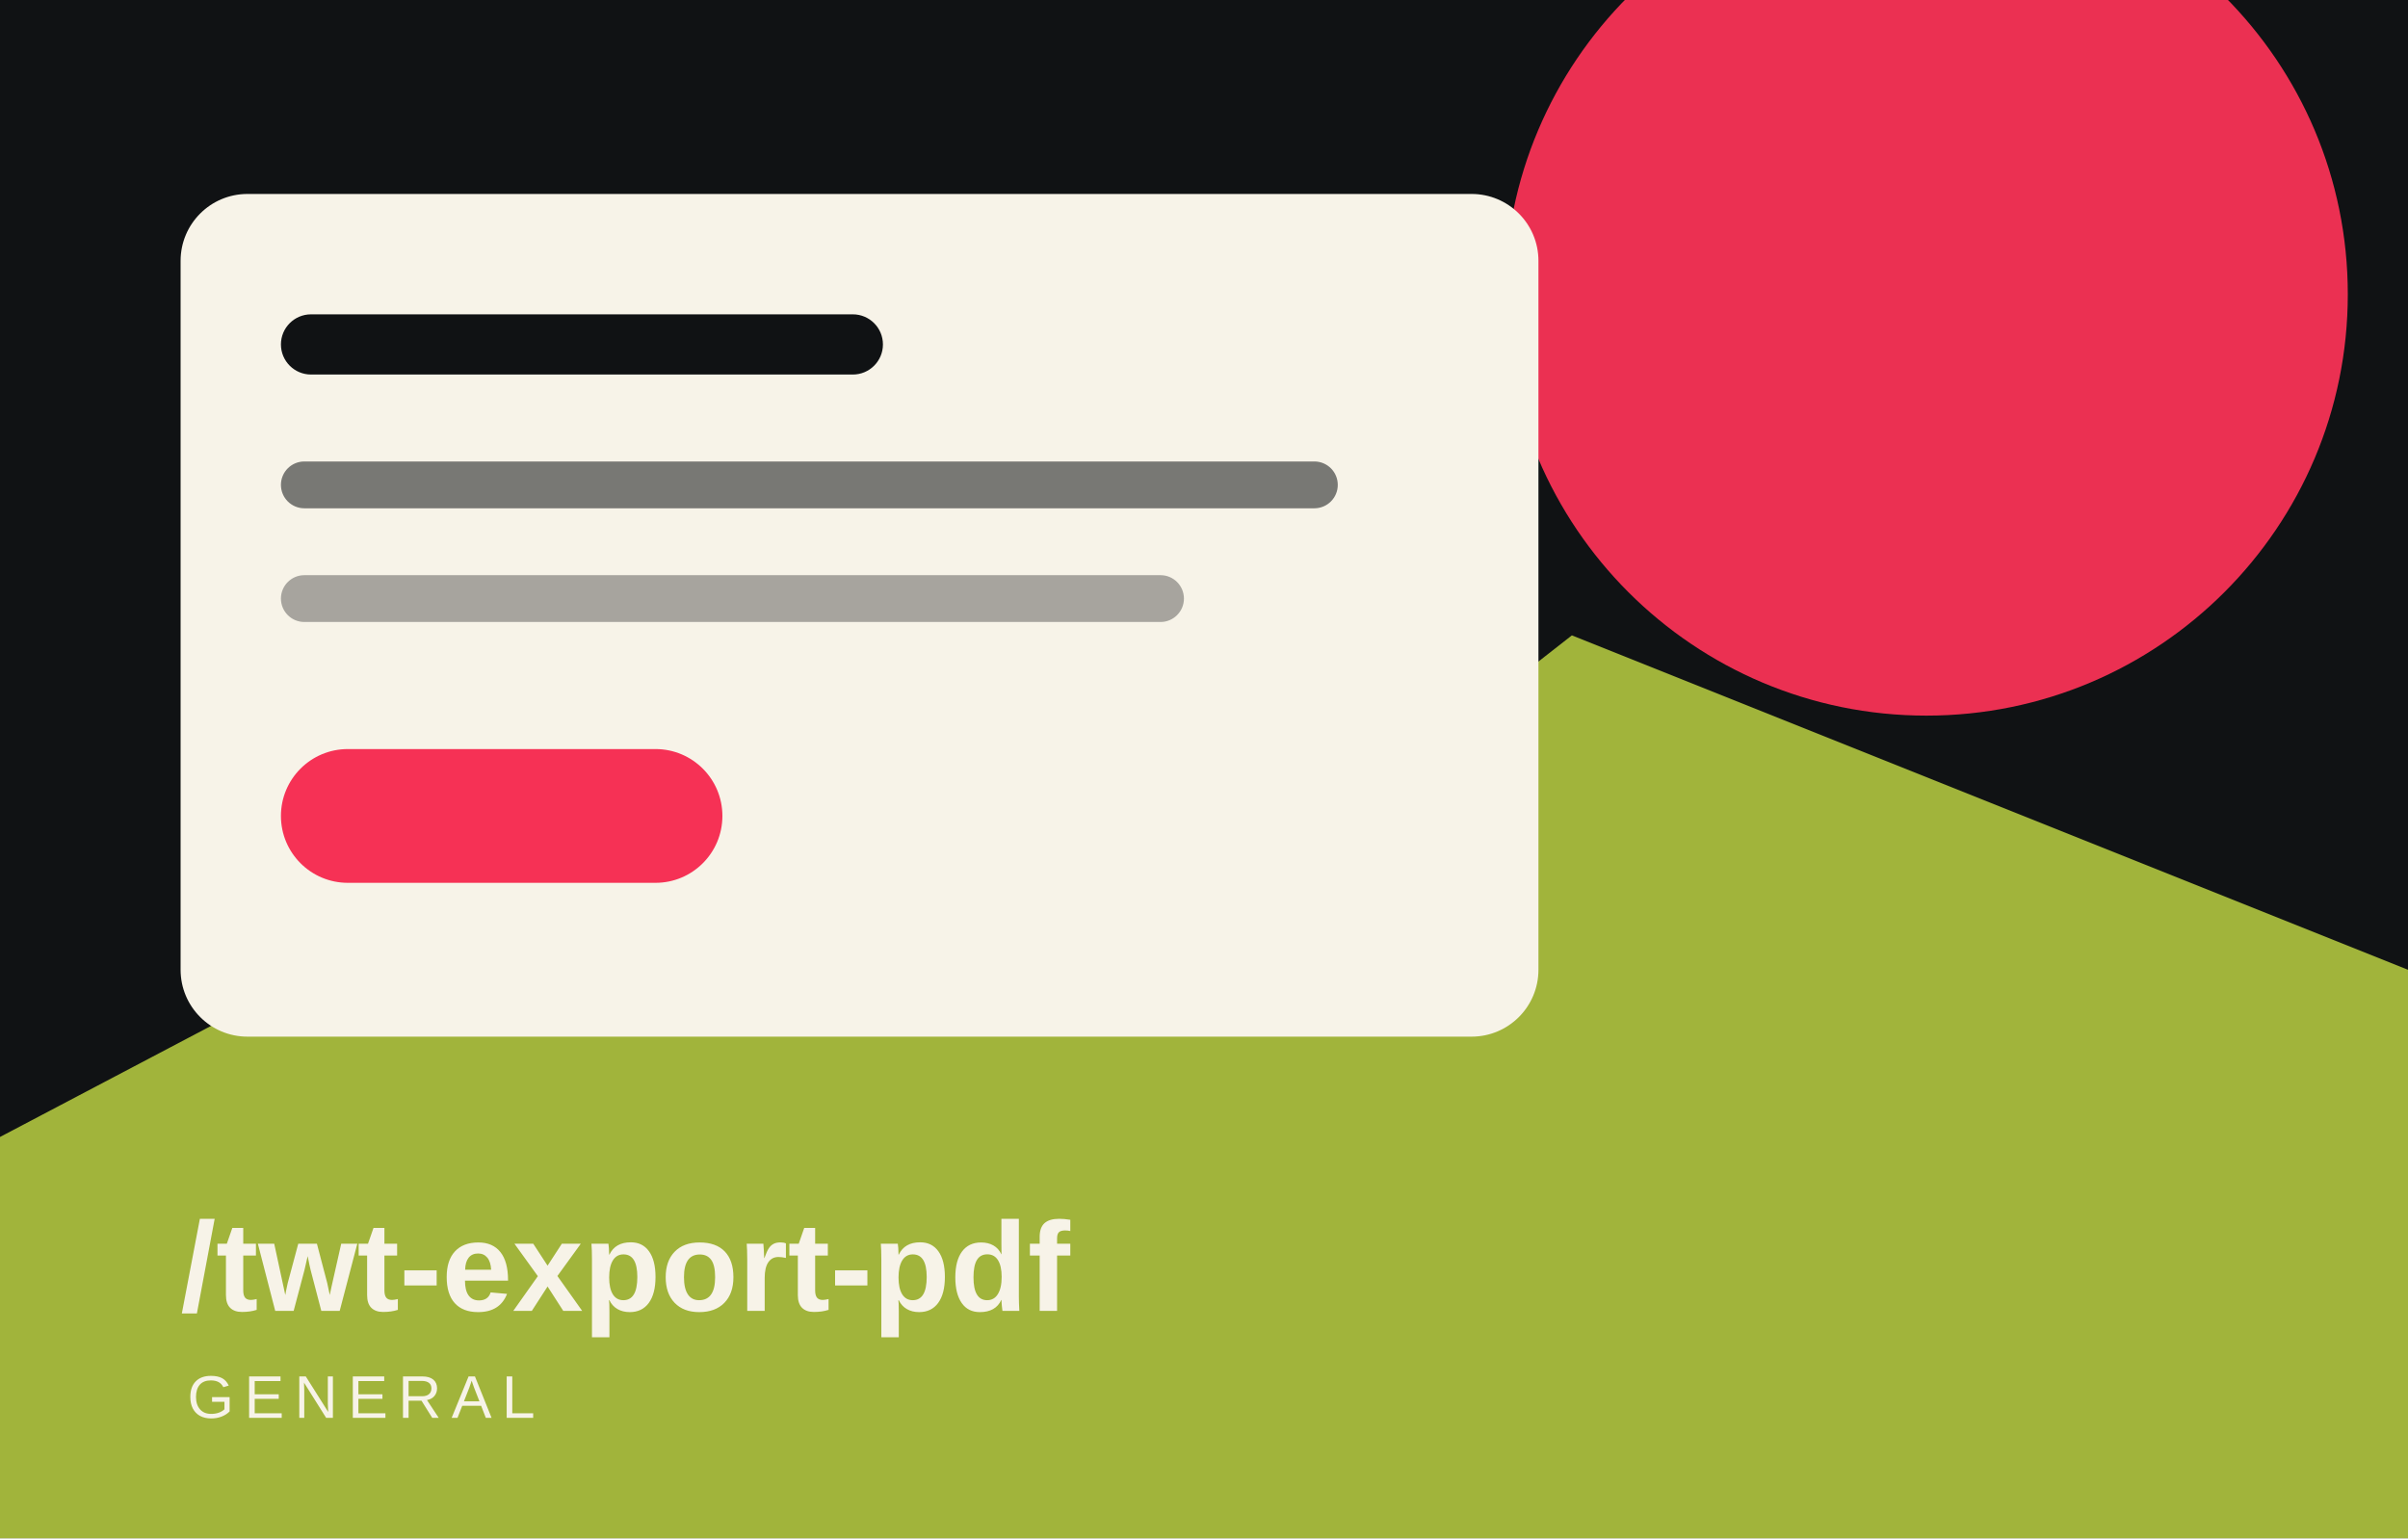
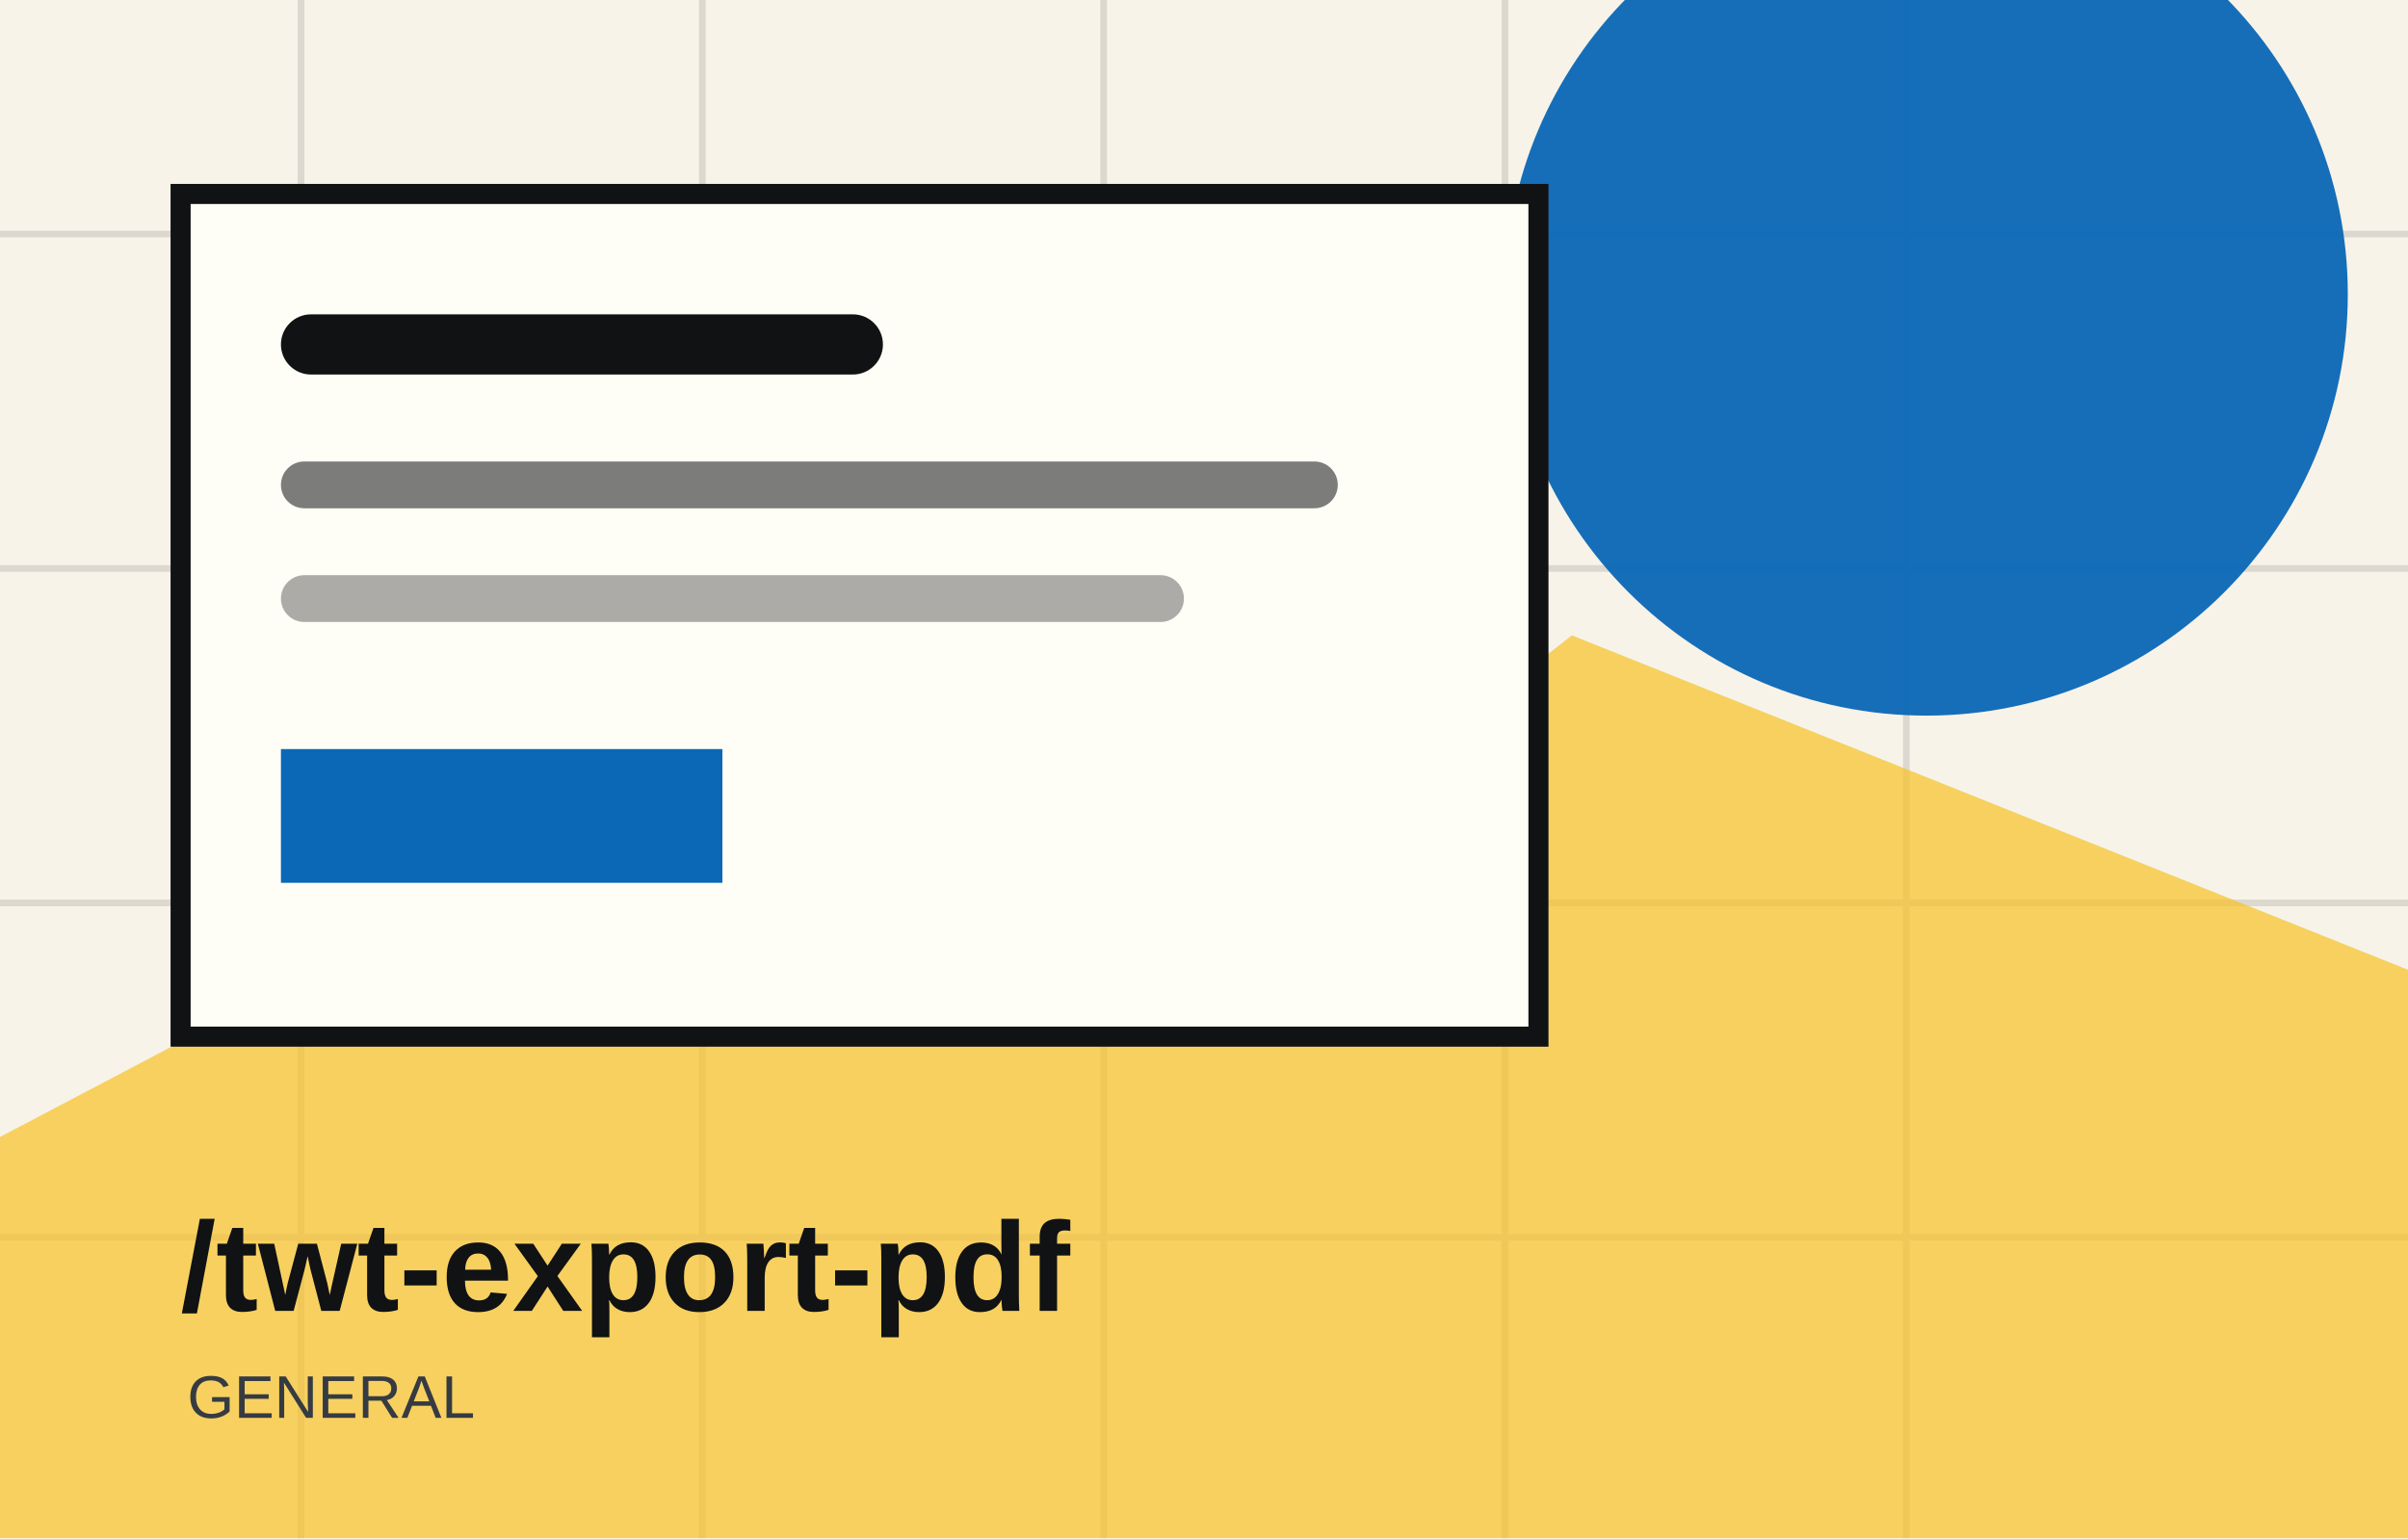
<svg xmlns="http://www.w3.org/2000/svg" width="720" height="460" viewBox="0 0 720 460" role="img" aria-label="/twt-export-pdf preview">
-   <rect width="720" height="460" fill="#101214" />
-   <circle cx="576" cy="88" r="126" fill="hsl(349 92% 58%)" opacity=".95" />
-   <path d="M0 340 L190 240 L332 298 L470 190 L720 290 V460 H0Z" fill="hsl(69 88% 62%)" opacity=".72" />
-   <rect x="54" y="58" width="406" height="252" rx="20" fill="#f7f3e8" />
+   <rect width="720" height="460" fill="#f7f3e8" />
+   <path d="M0 70 H720 M0 170 H720 M0 270 H720 M0 370 H720 M90 0 V460 M210 0 V460 M330 0 V460 M450 0 V460 M570 0 V460" stroke="#101214" stroke-width="2" opacity=".12" />
+   <circle cx="576" cy="88" r="126" fill="#0b68b7" opacity=".95" />
+   <path d="M0 340 L190 240 L332 298 L470 190 L720 290 V460 H0Z" fill="#f6c22b" opacity=".72" />
+   <rect x="54" y="58" width="406" height="252" fill="#fffef6" stroke="#101214" stroke-width="6" />
  <rect x="84" y="94" width="180" height="18" rx="9" fill="#101214" />
  <rect x="84" y="138" width="316" height="14" rx="7" fill="#101214" opacity=".55" />
  <rect x="84" y="172" width="270" height="14" rx="7" fill="#101214" opacity=".35" />
-   <rect x="84" y="224" width="132" height="40" rx="20" fill="hsl(349 92% 58%)" />
-   <text x="54" y="392" fill="#f7f3e8" font-family="Arial Black, Arial, sans-serif" font-size="38" font-weight="900">/twt-export-pdf</text>
-   <text x="56" y="424" fill="#f7f3e8" font-family="Arial, sans-serif" font-size="18" letter-spacing="3">GENERAL</text>
+   <rect x="84" y="224" width="132" height="40" fill="#0b68b7" />
+   <text x="54" y="392" fill="#101214" font-family="Arial Black, Arial, sans-serif" font-size="38" font-weight="900">/twt-export-pdf</text>
+   <text x="56" y="424" fill="#363b42" font-family="Arial, sans-serif" font-size="18">GENERAL</text>
</svg>
